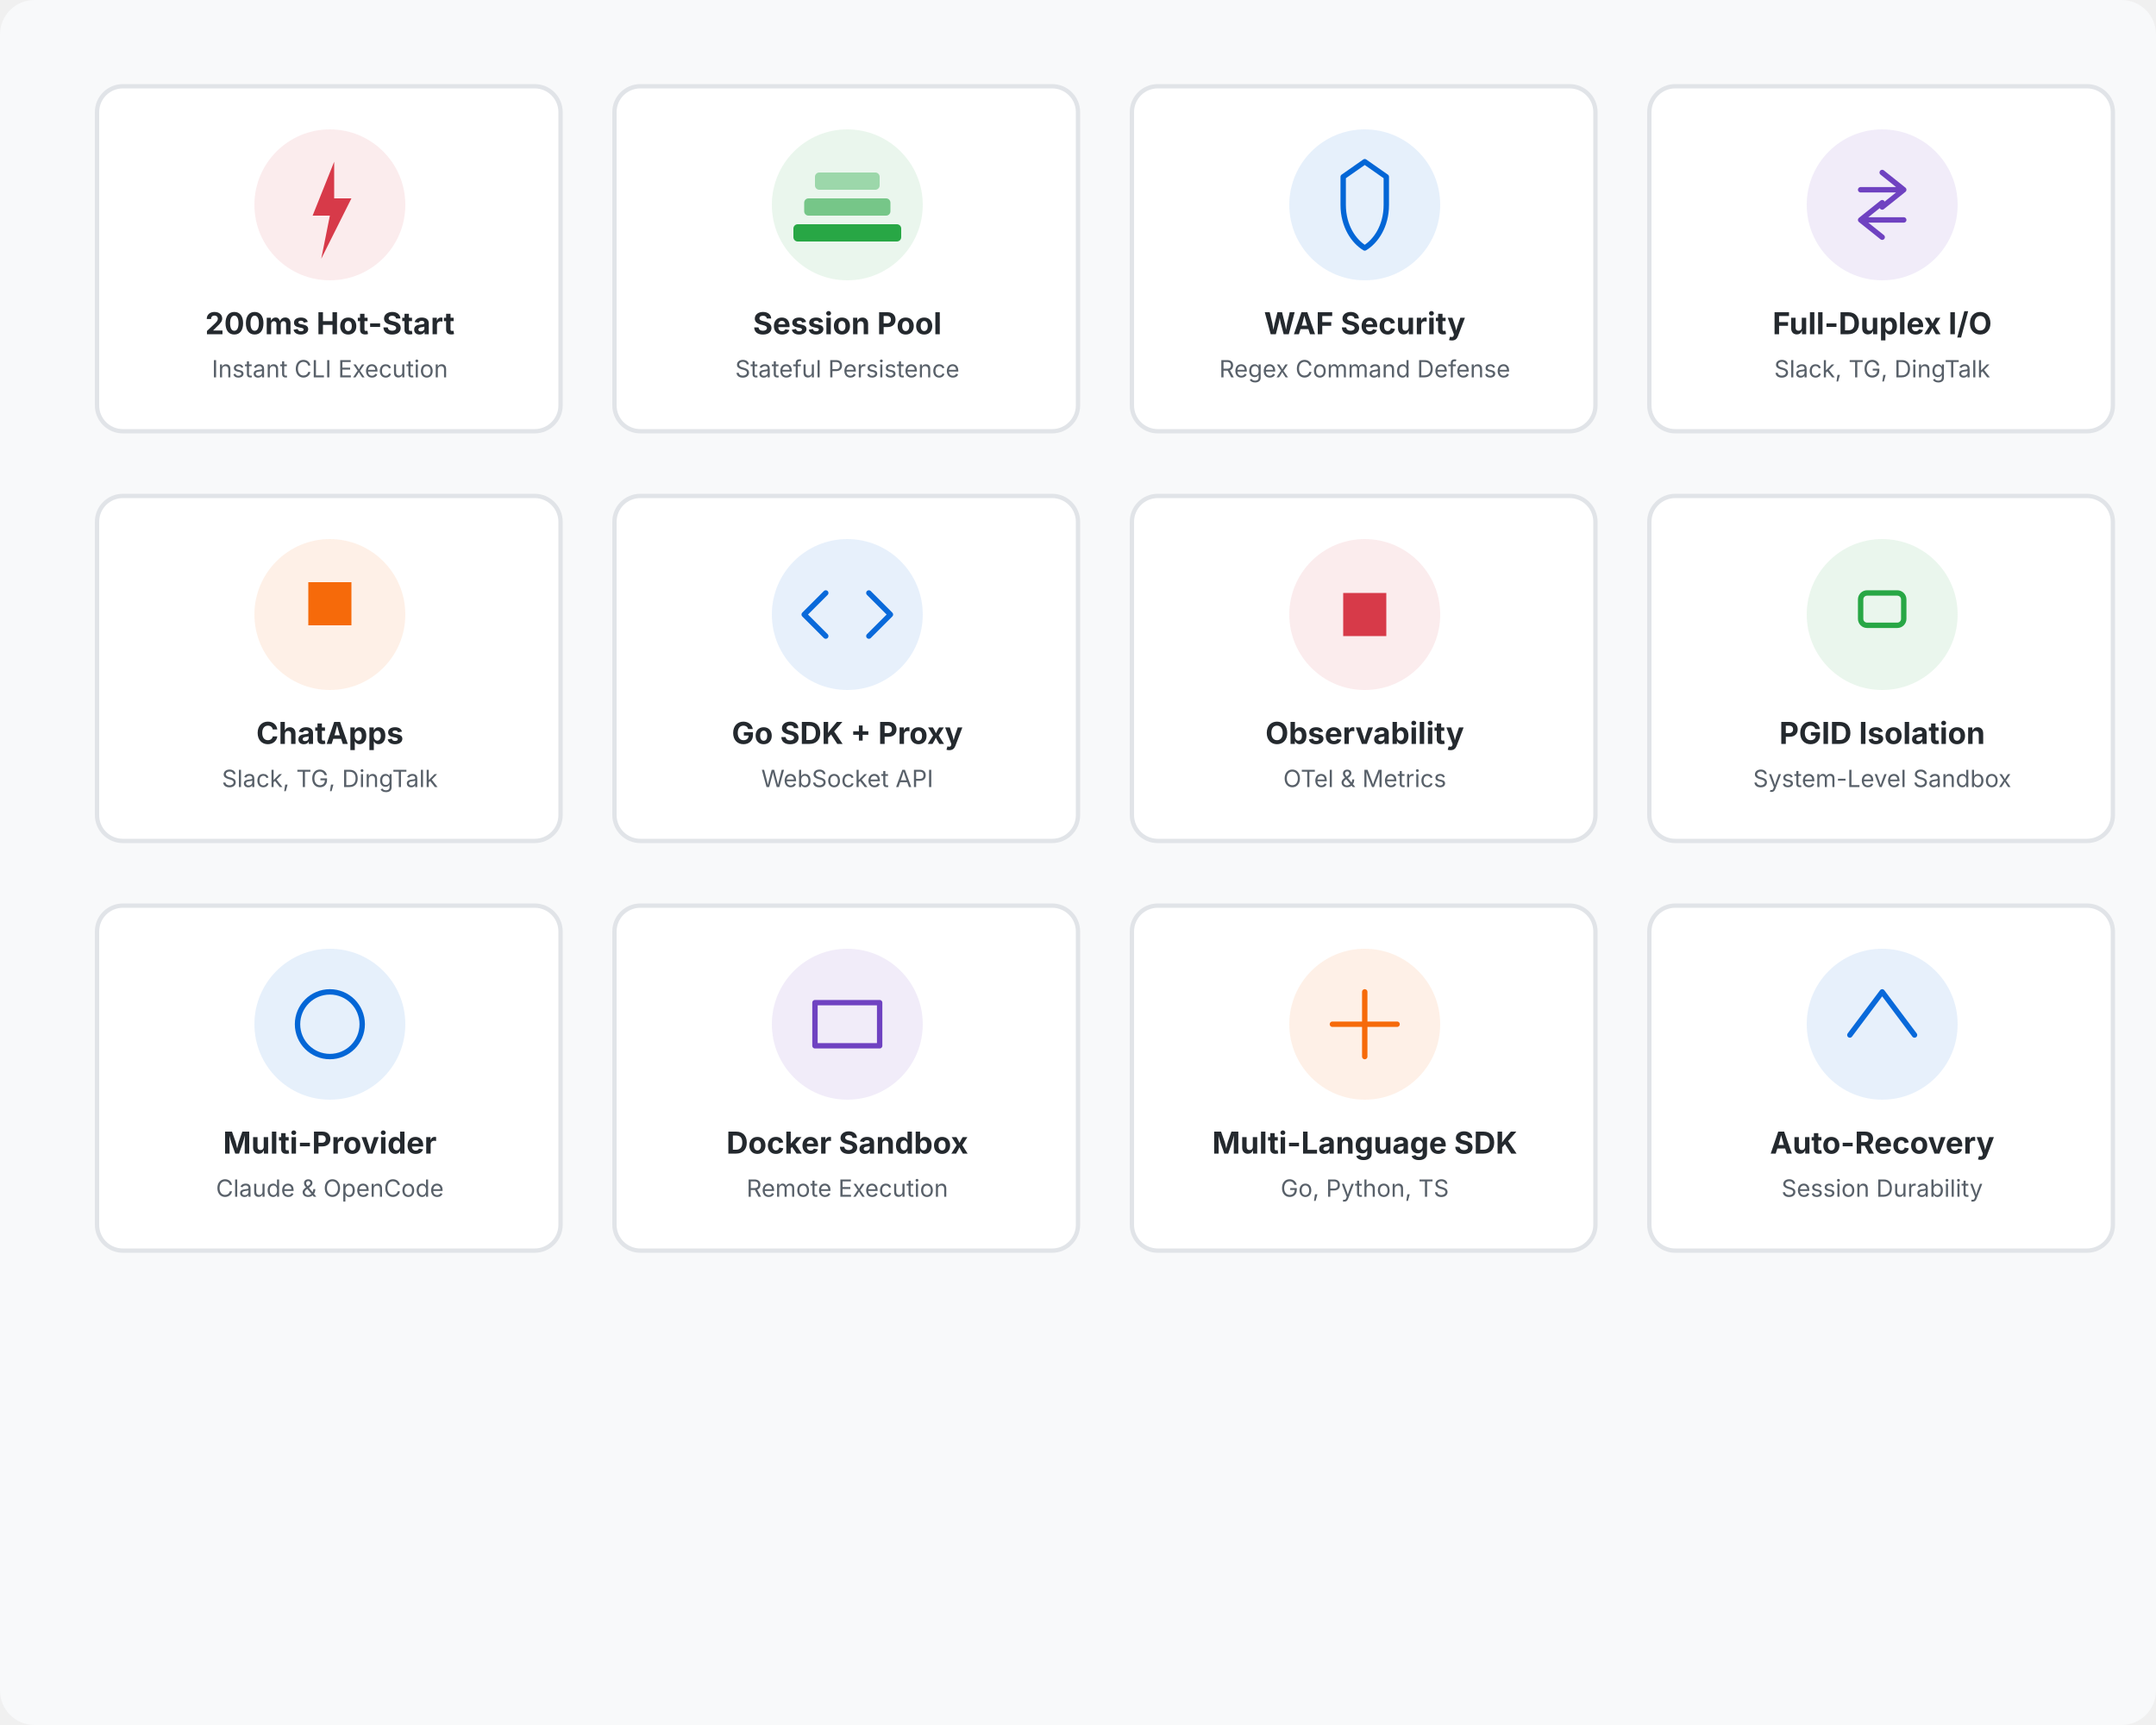
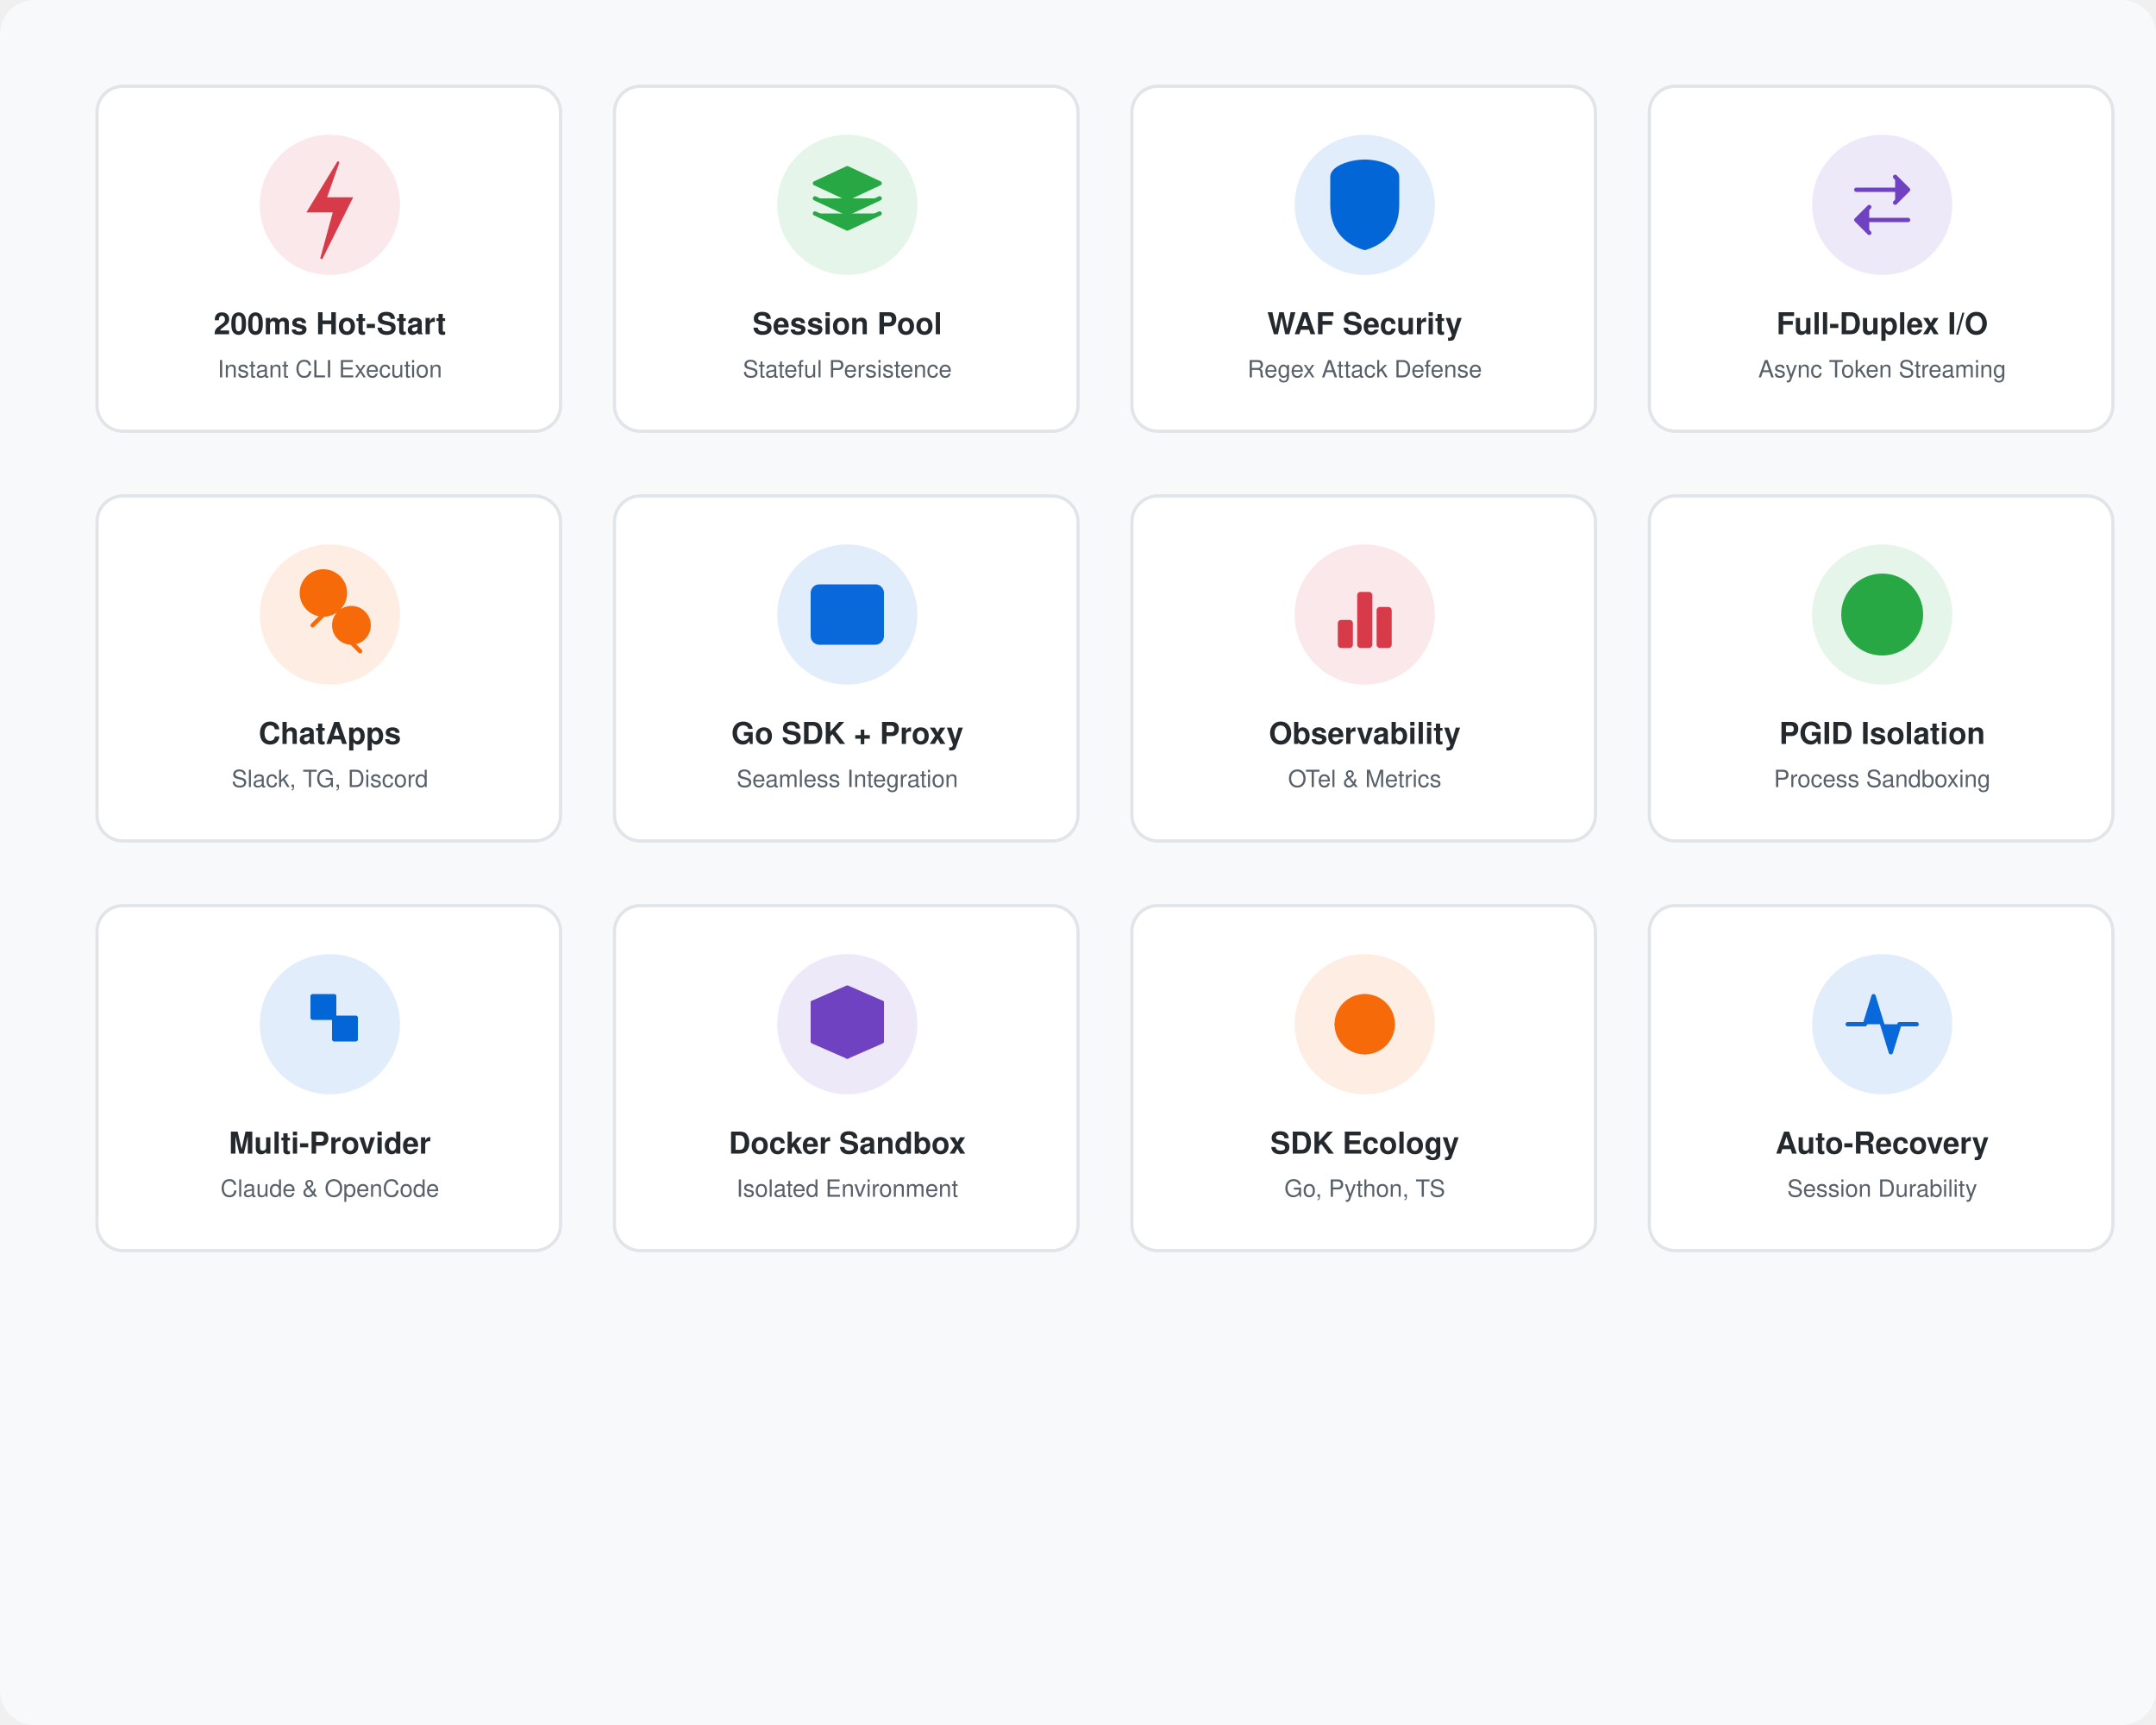
<svg xmlns="http://www.w3.org/2000/svg" viewBox="0 0 1000 800" width="1000" height="800">
  <defs>
    <style>
      .bg { fill: #f8f9fa; }
-       .feature-card { fill: #ffffff; stroke: #e1e4e8; stroke-width: 2; }
-       .text-title { font-family: -apple-system, system-ui, sans-serif; font-weight: bold; font-size: 14px; fill: #24292e; }
-       .text-sub { font-family: -apple-system, sans-serif; font-size: 11px; fill: #586069; }
+       .feature-card { fill: #ffffff; stroke: #e1e4e8; stroke-width: 1.5; transition: all 0.3s ease; }
+       .text-title { font-family: -apple-system, BlinkMacSystemFont, "Segoe UI", Helvetica, Arial, sans-serif; font-weight: 600; font-size: 14px; fill: #24292e; }
+       .text-sub { font-family: -apple-system, BlinkMacSystemFont, "Segoe UI", Helvetica, Arial, sans-serif; font-size: 11px; fill: #586069; }
      
-       .icon-bg { opacity: 0.1; }
-       .icon-stroke { fill: none; stroke-width: 2.5; stroke-linecap: round; stroke-linejoin: round; }
+       .icon-bg { opacity: 0.12; }
+       .icon-stroke { fill: none; stroke-width: 2; stroke-linecap: round; stroke-linejoin: round; }
+       .icon-fill { stroke: none; }
      
-       .c1-fill { fill: #d73a49; } .c1-stroke { stroke: #d73a49; }
-       .c2-fill { fill: #28a745; } .c2-stroke { stroke: #28a745; }
-       .c3-fill { fill: #0366d6; } .c3-stroke { stroke: #0366d6; }
-       .c4-fill { fill: #6f42c1; } .c4-stroke { stroke: #6f42c1; }
-       .c5-fill { fill: #f66a0a; } .c5-stroke { stroke: #f66a0a; }
-       .c6-fill { fill: #0969da; } .c6-stroke { stroke: #0969da; }
+       /* Color Palette */
+       .c-red { fill: #d73a49; stroke: #d73a49; }
+       .c-green { fill: #28a745; stroke: #28a745; }
+       .c-blue { fill: #0366d6; stroke: #0366d6; }
+       .c-purple { fill: #6f42c1; stroke: #6f42c1; }
+       .c-orange { fill: #f66a0a; stroke: #f66a0a; }
+       .c-teal { fill: #0969da; stroke: #0969da; }
    </style>
  </defs>
  <rect width="100%" height="100%" class="bg" rx="16" />
  <g transform="translate(45, 40)">
    <rect width="215" height="160" rx="12" class="feature-card" />
-     <circle cx="108" cy="55" r="35" class="icon-bg c1-fill" />
-     <path d="M110 35 L100 60 L108 60 L104 80 L118 52 L110 52 Z" class="c1-fill" />
+     <circle cx="108" cy="55" r="32" class="icon-bg c-red" />
+     <path d="M112 35 L98 58 H110 L104 80 L118 52 H106 L112 35 Z" class="icon-fill c-red" />
    <text x="108" y="115" text-anchor="middle" class="text-title">200ms Hot-Start</text>
    <text x="108" y="135" text-anchor="middle" class="text-sub">Instant CLI Execution</text>
  </g>
  <g transform="translate(285, 40)">
    <rect width="215" height="160" rx="12" class="feature-card" />
-     <circle cx="108" cy="55" r="35" class="icon-bg c2-fill" />
-     <rect x="93" y="40" width="30" height="8" rx="2" class="c2-fill" opacity="0.4" />
-     <rect x="88" y="52" width="40" height="8" rx="2" class="c2-fill" opacity="0.6" />
-     <rect x="83" y="64" width="50" height="8" rx="2" class="c2-fill" />
+     <circle cx="108" cy="55" r="32" class="icon-bg c-green" />
+     <path d="M93 45 L108 52 L123 45 L108 38 Z" class="icon-stroke c-green" />
+     <path d="M93 52 L108 59 L123 52 M93 59 L108 66 L123 59" class="icon-stroke c-green" />
    <text x="108" y="115" text-anchor="middle" class="text-title">Session Pool</text>
    <text x="108" y="135" text-anchor="middle" class="text-sub">Stateful Persistence</text>
  </g>
  <g transform="translate(525, 40)">
    <rect width="215" height="160" rx="12" class="feature-card" />
-     <circle cx="108" cy="55" r="35" class="icon-bg c3-fill" />
-     <path d="M108 35 L118 42 L118 55 C118 65 113 72 108 75 C103 72 98 65 98 55 L98 42 Z" class="icon-stroke c3-stroke" />
+     <circle cx="108" cy="55" r="32" class="icon-bg c-blue" />
+     <path d="M108 35 C115 35 123 38 123 42 V55 C123 65 118 72 108 75 C98 72 93 65 93 55 V42 C93 38 101 35 108 35 Z" class="icon-stroke c-blue" />
+     <rect x="103" y="52" width="10" height="8" rx="1" class="icon-fill c-blue" />
+     <path d="M105 52 V49 A3 3 0 0 1 111 49 V52" class="icon-stroke c-blue" />
    <text x="108" y="115" text-anchor="middle" class="text-title">WAF Security</text>
-     <text x="108" y="135" text-anchor="middle" class="text-sub">Regex Command Defense</text>
+     <text x="108" y="135" text-anchor="middle" class="text-sub">Regex Attack Defense</text>
  </g>
  <g transform="translate(765, 40)">
    <rect width="215" height="160" rx="12" class="feature-card" />
-     <circle cx="108" cy="55" r="35" class="icon-bg c4-fill" />
-     <path d="M98 48 L118 48 M108 40 L118 48 L108 56" class="icon-stroke c4-stroke" />
-     <path d="M118 62 L98 62 M108 54 L98 62 L108 70" class="icon-stroke c4-stroke" />
+     <circle cx="108" cy="55" r="32" class="icon-bg c-purple" />
+     <path d="M96 48 H120 M114 42 L120 48 L114 54" class="icon-stroke c-purple" />
+     <path d="M120 62 H96 M102 56 L96 62 L102 68" class="icon-stroke c-purple" />
    <text x="108" y="115" text-anchor="middle" class="text-title">Full-Duplex I/O</text>
-     <text x="108" y="135" text-anchor="middle" class="text-sub">Slack, TG, DingTalk</text>
+     <text x="108" y="135" text-anchor="middle" class="text-sub">Async Token Streaming</text>
  </g>
  <g transform="translate(45, 230)">
    <rect width="215" height="160" rx="12" class="feature-card" />
-     <circle cx="108" cy="55" r="35" class="icon-bg c5-fill" />
-     <path d="M98 40 H118 V60 H98 Z" class="c5-fill" />
+     <circle cx="108" cy="55" r="32" class="icon-bg c-orange" />
+     <path d="M95 45 A10 10 0 0 1 115 45 A10 10 0 0 1 95 45 M110 60 A8 8 0 0 1 126 60 A8 8 0 0 1 110 60" class="icon-stroke c-orange" />
+     <path d="M105 55 L100 60 M118 68 L122 72" class="icon-stroke c-orange" />
    <text x="108" y="115" text-anchor="middle" class="text-title">ChatApps</text>
-     <text x="108" y="135" text-anchor="middle" class="text-sub">Slack, TG, DingTalk</text>
+     <text x="108" y="135" text-anchor="middle" class="text-sub">Slack, TG, Discord</text>
  </g>
  <g transform="translate(285, 230)">
    <rect width="215" height="160" rx="12" class="feature-card" />
-     <circle cx="108" cy="55" r="35" class="icon-bg c6-fill" />
-     <path d="M98 45 L88 55 L98 65 M118 45 L128 55 L118 65" class="icon-stroke c6-stroke" />
+     <circle cx="108" cy="55" r="32" class="icon-bg c-teal" />
+     <rect x="92" y="42" width="32" height="26" rx="3" class="icon-stroke c-teal" />
+     <path d="M98 52 L103 55 L98 58" class="icon-stroke c-teal" />
    <text x="108" y="115" text-anchor="middle" class="text-title">Go SDK + Proxy</text>
-     <text x="108" y="135" text-anchor="middle" class="text-sub">WebSocket API</text>
+     <text x="108" y="135" text-anchor="middle" class="text-sub">Seamless Integration</text>
  </g>
  <g transform="translate(525, 230)">
    <rect width="215" height="160" rx="12" class="feature-card" />
-     <circle cx="108" cy="55" r="35" class="icon-bg c1-fill" />
-     <path d="M98 65 V45 L118 45 V65 Z" class="c1-fill" />
+     <circle cx="108" cy="55" r="32" class="icon-bg c-red" />
+     <rect x="96" y="58" width="6" height="12" rx="1" class="icon-fill c-red" />
+     <rect x="105" y="45" width="6" height="25" rx="1" class="icon-fill c-red" />
+     <rect x="114" y="52" width="6" height="18" rx="1" class="icon-fill c-red" />
    <text x="108" y="115" text-anchor="middle" class="text-title">Observability</text>
    <text x="108" y="135" text-anchor="middle" class="text-sub">OTel &amp; Metrics</text>
  </g>
  <g transform="translate(765, 230)">
    <rect width="215" height="160" rx="12" class="feature-card" />
-     <circle cx="108" cy="55" r="35" class="icon-bg c2-fill" />
-     <rect x="98" y="45" width="20" height="15" rx="3" class="icon-stroke c2-stroke" />
+     <circle cx="108" cy="55" r="32" class="icon-bg c-green" />
+     <circle cx="108" cy="55" r="18" class="icon-stroke c-green" />
+     <path d="M104 53 H112 V60 H104 Z" class="icon-fill c-green" />
+     <path d="M105 53 V50 A3 3 0 0 1 111 50 V53" class="icon-stroke c-green" />
    <text x="108" y="115" text-anchor="middle" class="text-title">PGID Isolation</text>
-     <text x="108" y="135" text-anchor="middle" class="text-sub">System-Level Sandbox</text>
+     <text x="108" y="135" text-anchor="middle" class="text-sub">Process Sandboxing</text>
  </g>
  <g transform="translate(45, 420)">
    <rect width="215" height="160" rx="12" class="feature-card" />
-     <circle cx="108" cy="55" r="35" class="icon-bg c3-fill" />
-     <path d="M93 55 A15 15 0 1 1 123 55 A15 15 0 1 1 93 55" class="icon-stroke c3-stroke" />
+     <circle cx="108" cy="55" r="32" class="icon-bg c-blue" />
+     <path d="M100 42 H110 V52 H100 Z M110 52 H120 V62 H110 Z" class="icon-stroke c-blue" />
    <text x="108" y="115" text-anchor="middle" class="text-title">Multi-Provider</text>
    <text x="108" y="135" text-anchor="middle" class="text-sub">Claude &amp; OpenCode</text>
  </g>
  <g transform="translate(285, 420)">
    <rect width="215" height="160" rx="12" class="feature-card" />
-     <circle cx="108" cy="55" r="35" class="icon-bg c4-fill" />
-     <path d="M93 45 L123 45 L123 65 L93 65 Z" class="icon-stroke c4-stroke" />
+     <circle cx="108" cy="55" r="32" class="icon-bg c-purple" />
+     <path d="M108 38 L124 45 V63 L108 70 L92 63 V45 L108 38 Z" class="icon-stroke c-purple" />
+     <path d="M92 45 L108 52 L124 45 M108 52 V70" class="icon-stroke c-purple" />
    <text x="108" y="115" text-anchor="middle" class="text-title">Docker Sandbox</text>
-     <text x="108" y="135" text-anchor="middle" class="text-sub">Remote Execution</text>
+     <text x="108" y="135" text-anchor="middle" class="text-sub">Isolated Environment</text>
  </g>
  <g transform="translate(525, 420)">
    <rect width="215" height="160" rx="12" class="feature-card" />
-     <circle cx="108" cy="55" r="35" class="icon-bg c5-fill" />
-     <path d="M93 55 H123 M108 40 V70" class="icon-stroke c5-stroke" />
-     <text x="108" y="115" text-anchor="middle" class="text-title">Multi-Language SDK</text>
+     <circle cx="108" cy="55" r="32" class="icon-bg c-orange" />
+     <path d="M95 55 A13 13 0 1 1 121 55 A13 13 0 1 1 95 55" class="icon-stroke c-orange" />
+     <path d="M95 55 H121 M108 42 V68" class="icon-stroke c-orange" />
+     <text x="108" y="115" text-anchor="middle" class="text-title">SDK Ecology</text>
    <text x="108" y="135" text-anchor="middle" class="text-sub">Go, Python, TS</text>
  </g>
  <g transform="translate(765, 420)">
    <rect width="215" height="160" rx="12" class="feature-card" />
-     <circle cx="108" cy="55" r="35" class="icon-bg c6-fill" />
-     <path d="M93 60 L108 40 L123 60" class="icon-stroke c6-stroke" />
+     <circle cx="108" cy="55" r="32" class="icon-bg c-teal" />
+     <path d="M92 55 H100 L104 42 L112 68 L116 55 H124" class="icon-stroke c-teal" />
    <text x="108" y="115" text-anchor="middle" class="text-title">Auto-Recovery</text>
    <text x="108" y="135" text-anchor="middle" class="text-sub">Session Durability</text>
  </g>
</svg>
